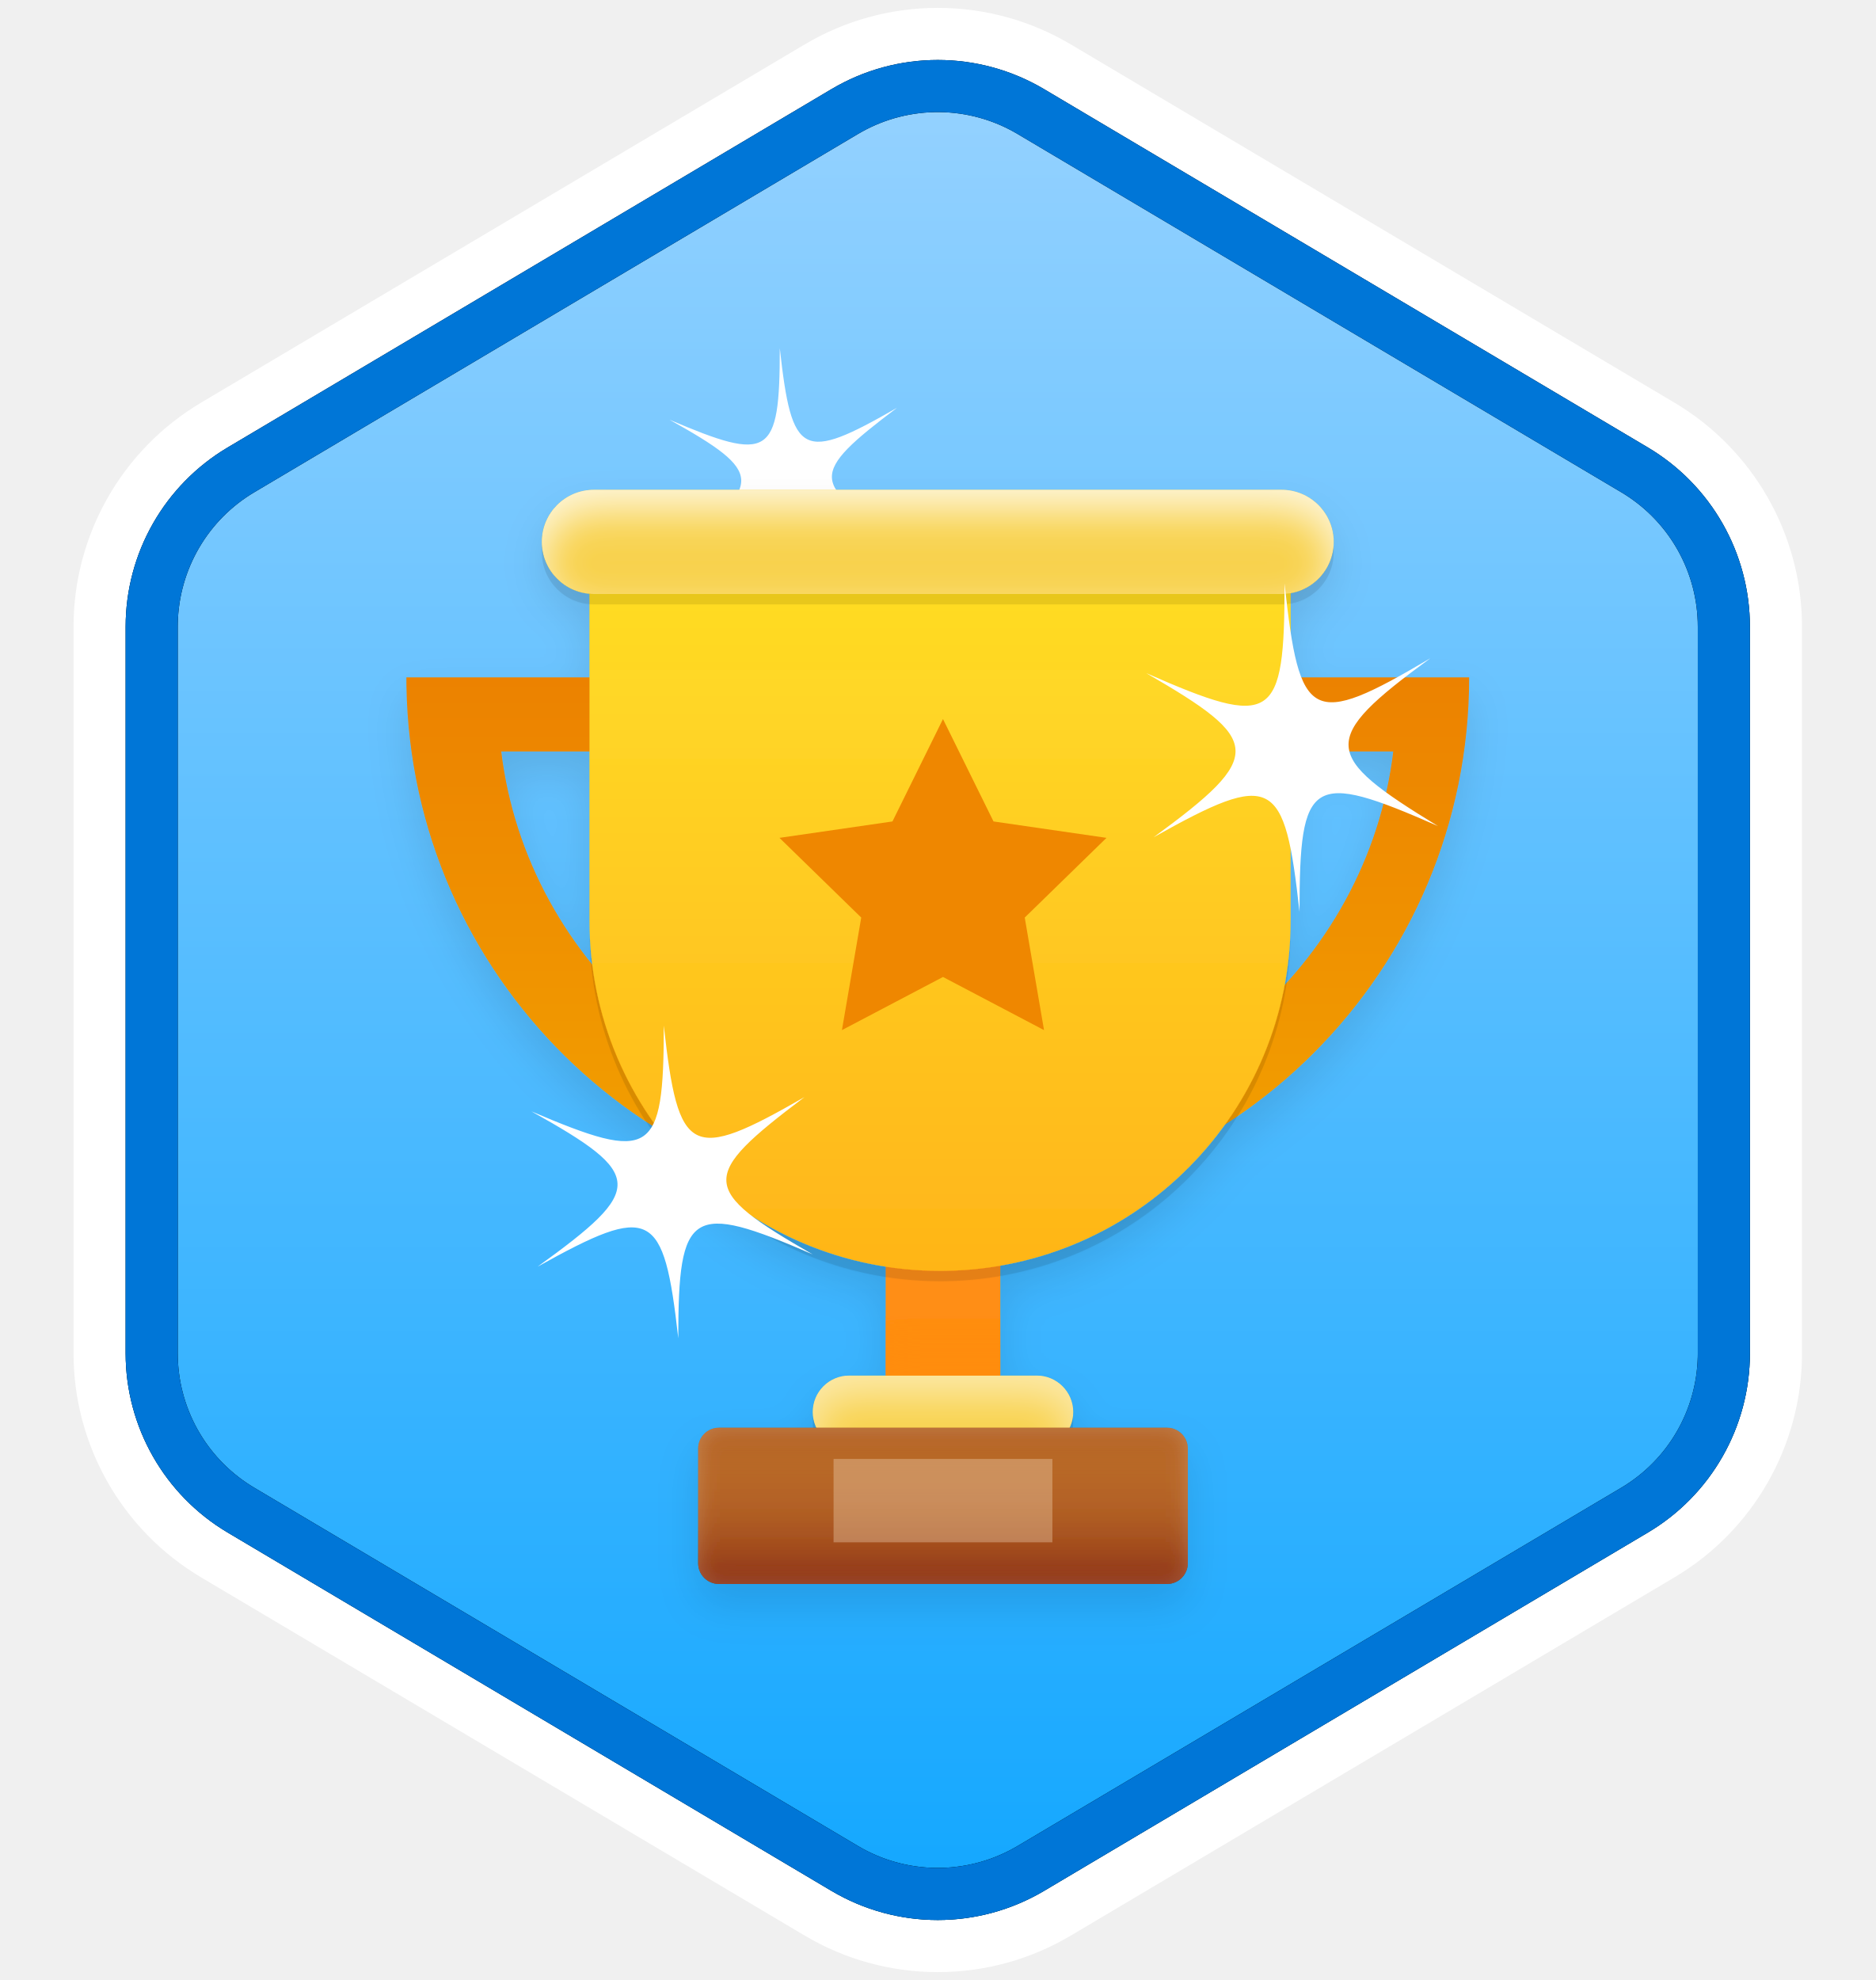
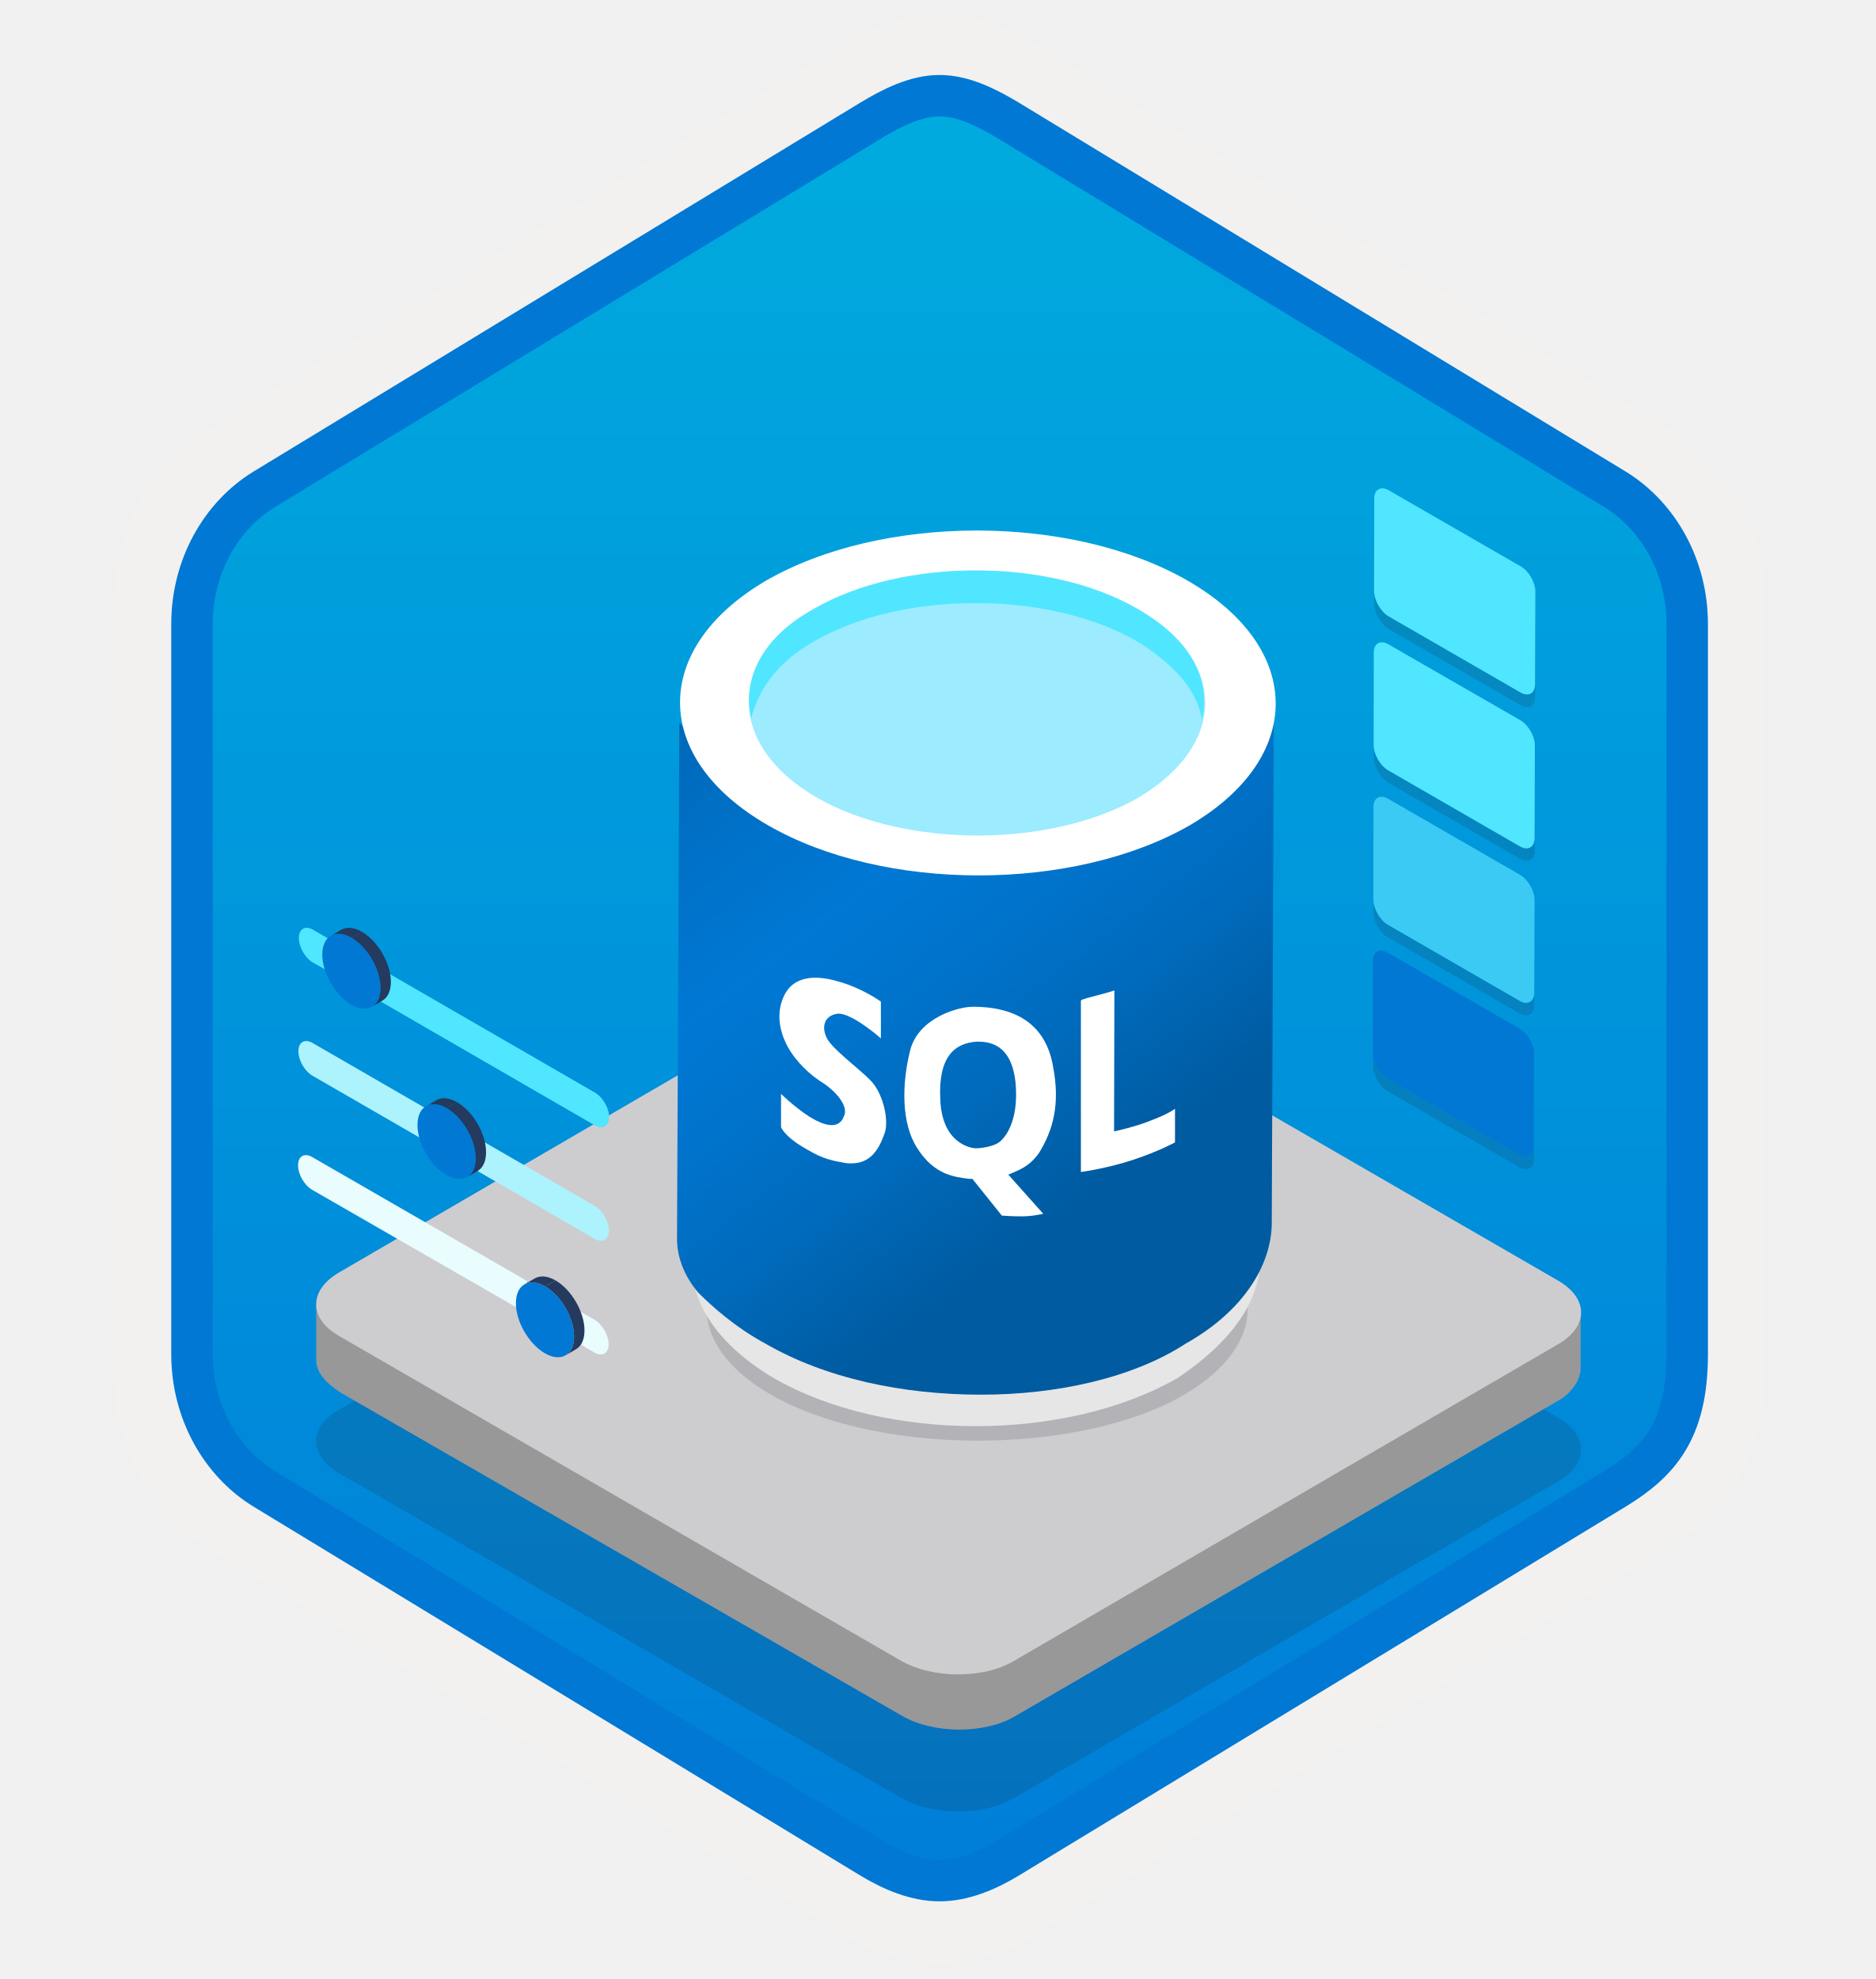
- <svg xmlns="http://www.w3.org/2000/svg" xmlns:xlink="http://www.w3.org/1999/xlink" width="180px" height="190px" viewBox="0 0 180 190" version="1.1">
+ <svg xmlns="http://www.w3.org/2000/svg" width="181" height="191" viewBox="0 0 181 191" fill="none">
+   <path d="M90.688 189.482C87.631 189.482 84.62 188.635 81.957 187.016L19.982 149.356C14.444 145.982 11.01 139.657 11.01 132.818V58.103C11.01 51.279 14.444 44.939 19.982 41.565L81.957 3.905C87.283 0.667 94.107 0.682 99.403 3.905L161.378 41.58C166.916 44.954 170.366 51.279 170.366 58.118V132.818C170.366 138.583 167.914 143.999 163.814 147.57V147.597L99.403 187.031C96.77 188.635 93.744 189.482 90.688 189.482ZM90.04 8.434C88.088 8.434 85.611 9.647 83.901 10.691L23.144 47.886C19.392 50.17 17.276 56.766 17.276 61.517L17.908 132.818C17.908 137.569 21.107 141.837 24.86 144.121L85.255 180.503C88.69 182.591 91.48 182.591 94.915 180.503L156.123 144.031C159.875 141.746 162.894 137.554 162.894 132.818V59.17C162.894 54.434 160.161 49.538 156.394 47.254L95.818 10.691C94.108 9.647 91.992 8.434 90.04 8.434Z" fill="#F2F1F0" />
+   <path fill-rule="evenodd" clip-rule="evenodd" d="M82.789 12.015C85.24 10.517 87.964 9.761 90.688 9.761C93.411 9.761 96.135 10.517 98.586 12.015L154.72 46.346C159.744 49.418 162.846 55.167 162.846 61.416V129.519C162.846 135.753 159.744 141.518 154.72 144.59L98.586 178.921C96.135 180.419 93.411 181.175 90.688 181.175C87.964 181.175 85.24 180.434 82.789 178.921L26.655 144.59C21.631 141.518 18.529 135.753 18.529 129.519V61.416C18.529 55.183 21.631 49.433 26.655 46.346L82.789 12.015Z" fill="url(#paint0_linear)" />
+   <path d="M97.36 11.652L155.825 47.194C160.107 49.796 162.846 54.744 162.846 60.221V130.7C162.846 138.118 160.092 141.125 155.825 143.727L97.36 179.269C95.272 180.54 92.972 181.504 90.688 181.504C88.403 181.504 86.103 180.54 84.015 179.269L25.55 143.727C21.268 141.125 18.529 136.177 18.529 130.7V60.221C18.529 54.744 21.268 49.796 25.55 47.194L84.015 11.652C86.103 10.381 88.403 9.237 90.688 9.237C92.987 9.237 95.272 10.396 97.36 11.652Z" stroke="#0078D4" stroke-width="4" />
+   <path opacity="0.15" d="M150.327 136.789C153.364 138.51 153.364 141.279 150.327 143L97.846 173.542C94.943 175.263 90.05 175.263 87.012 173.542L32.796 142.222C29.758 140.501 29.758 137.732 32.796 136.011L85.276 105.469C88.179 103.748 93.073 103.748 96.11 105.469L150.327 136.789Z" fill="#1F1D20" />
+   <path d="M150.326 129.457V129.592L97.981 159.984C94.943 161.705 90.184 161.705 87.147 159.984L32.931 128.664V128.798C31.479 127.871 30.521 126.808 30.521 125.626V131.268C30.521 132.465 31.479 133.512 32.931 134.44L87.132 165.641C90.169 167.362 95.063 167.362 97.966 165.641L150.311 135.233C151.763 134.44 152.556 133.123 152.556 132.061V126.419C152.571 127.601 151.913 128.664 150.326 129.457Z" fill="#989899" />
+   <path d="M150.326 123.561C153.364 125.282 153.364 128.05 150.326 129.771L97.846 160.313C94.943 162.034 90.05 162.034 87.012 160.313L32.796 128.978C31.224 128.095 30.461 126.928 30.521 125.776C30.566 124.683 31.329 123.606 32.796 122.768L85.276 92.225C88.179 90.504 93.072 90.504 96.11 92.225L150.326 123.561Z" fill="#CDCDD0" />
+   <path opacity="0.149" d="M132.534 93.946L132.519 101.668C132.519 102.566 133.147 103.658 133.94 104.107L146.645 111.44C147.423 111.889 148.052 111.529 148.052 110.632V111.844C148.052 112.727 147.423 113.101 146.645 112.652L133.94 105.319C133.162 104.87 132.534 103.778 132.519 102.88L132.534 93.946Z" fill="#1F1D20" />
+   <path d="M146.66 99.273C147.438 99.722 148.067 100.815 148.067 101.698L148.037 110.632C148.037 111.514 147.408 111.889 146.63 111.44L133.926 104.107C133.147 103.658 132.519 102.566 132.504 101.668L132.519 93.946V92.734C132.519 91.851 133.147 91.477 133.941 91.941L146.66 99.273Z" fill="#0078D4" />
+   <path opacity="0.149" d="M132.564 79.101L132.549 86.823C132.549 87.706 133.177 88.813 133.97 89.262L146.675 96.595C147.453 97.044 148.082 96.684 148.082 95.787V96.999C148.082 97.882 147.453 98.256 146.675 97.807L133.97 90.474C133.192 90.025 132.564 88.918 132.549 88.035L132.564 79.101Z" fill="#1F1D20" />
+   <path d="M146.705 84.429C147.483 84.878 148.112 85.97 148.112 86.853L148.082 95.787C148.082 96.67 147.453 97.044 146.675 96.595L133.97 89.262C133.192 88.813 132.564 87.706 132.549 86.823L132.564 79.102V77.889C132.564 77.006 133.192 76.632 133.985 77.096L146.705 84.429Z" fill="#3BCAF4" />
+   <path opacity="0.149" d="M132.609 64.182L132.594 71.903C132.594 72.816 133.222 73.894 134.015 74.343L146.72 81.675C147.498 82.124 148.127 81.765 148.127 80.867V82.079C148.127 82.962 147.498 83.336 146.72 82.887L134.015 75.555C133.237 75.106 132.609 74.013 132.594 73.116L132.609 64.182Z" fill="#1F1D20" />
+   <path d="M146.78 54.665C147.558 55.114 148.187 56.206 148.187 57.089L148.157 66.023C148.157 66.906 147.528 67.28 146.75 66.831L134.045 59.498C133.267 59.049 132.638 57.957 132.624 57.059L132.639 49.337V48.125C132.639 47.242 133.267 46.868 134.06 47.332L146.78 54.665Z" fill="#50E6FF" />
+   <path opacity="0.149" d="M132.653 49.352L132.638 57.074C132.638 57.972 133.267 59.064 134.06 59.513L146.765 66.846C147.543 67.295 148.172 66.936 148.172 66.038V67.25C148.172 68.148 147.543 68.507 146.765 68.058L134.06 60.725C133.282 60.276 132.653 59.184 132.638 58.286L132.653 49.352Z" fill="#1F1D20" />
+   <path d="M146.735 69.509C147.513 69.958 148.142 71.051 148.142 71.933L148.112 80.882C148.112 81.765 147.483 82.139 146.705 81.69L134 74.358C133.222 73.909 132.594 72.816 132.579 71.919L132.594 64.197V62.985C132.594 62.102 133.222 61.728 134.015 62.192L146.735 69.509Z" fill="#50E6FF" />
+   <path opacity="0.15" d="M112.601 117.44C122.971 122.319 122.971 130.295 112.87 135.383C102.769 140.261 86.024 140.261 75.908 135.398C65.807 130.504 65.538 122.319 75.639 117.44C85.755 112.577 102.5 112.577 112.601 117.44Z" fill="#1F1D20" />
+   <path d="M121.61 116.542V121.645C121.61 125.611 118.796 129.562 113.694 132.973C102.934 139.199 85.396 139.199 74.651 132.988C68.995 129.591 66.72 125.626 66.72 121.675V116.572C66.72 120.538 69.549 125.057 74.651 127.9C85.426 134.126 102.949 134.111 113.694 127.886C118.781 125.027 121.61 121.077 121.61 116.542Z" fill="#E6E6E6" />
+   <path d="M114.681 77.156C109.085 80.299 101.887 81.855 94.719 82.094C87.102 82.094 79.679 80.523 74.083 77.156C68.262 73.789 65.568 69.539 65.568 69.764L65.344 119.565C65.344 121.586 66.241 123.381 67.364 124.728C68.71 126.075 70.955 128.095 73.858 129.666C79.679 133.033 87.102 134.605 94.719 134.605C101.902 134.605 109.294 133.033 114.457 129.666C120.053 126.524 122.747 122.049 122.747 117.994L122.957 67.519C123.196 71.769 120.293 74.014 114.681 77.156Z" fill="url(#paint1_linear)" />
+   <path d="M114.681 56.071C125.905 62.566 125.905 73.116 114.906 79.61C103.682 86.105 85.291 86.12 74.083 79.625C62.859 73.146 62.859 62.581 73.858 56.086C85.067 49.577 103.458 49.577 114.681 56.071Z" fill="white" />
+   <path d="M109.743 58.765C118.482 63.703 118.482 71.784 109.968 76.932C101.453 81.87 87.311 81.87 78.782 76.947C70.252 71.993 70.013 63.703 78.557 58.765C87.087 53.841 101.213 53.841 109.743 58.765Z" fill="#9CEBFF" />
+   <path d="M78.557 61.907C87.072 56.969 101.213 56.969 109.743 61.892C113.334 64.137 115.579 66.591 116.013 69.509C116.896 65.469 114.891 61.668 109.743 58.735C101.213 53.812 87.072 53.827 78.557 58.765C73.619 61.444 71.599 65.484 72.511 69.315C73.185 66.621 74.981 63.928 78.557 61.907Z" fill="#50E6FF" />
+   <path d="M57.367 130.534C58.116 130.968 58.744 130.624 58.744 129.741C58.744 128.858 58.131 127.811 57.382 127.377L55.632 126.359C55.871 126.973 56.006 127.571 56.006 128.17C56.006 128.738 55.856 129.187 55.632 129.517L57.367 130.534Z" fill="#E9FCFE" />
+   <path d="M57.398 119.565C58.146 119.999 58.774 119.64 58.774 118.772C58.774 117.889 58.161 116.842 57.413 116.393L46.099 109.854C46.339 110.467 46.474 111.066 46.474 111.664C46.474 112.233 46.324 112.697 46.099 113.026L57.398 119.565Z" fill="#ACF3FD" />
+   <path d="M57.412 108.611C58.161 109.045 58.789 108.686 58.789 107.818C58.789 106.935 58.176 105.888 57.427 105.454L36.657 93.452C36.896 94.066 37.031 94.665 37.031 95.263C37.031 95.832 36.881 96.281 36.657 96.61L57.412 108.611Z" fill="#50E6FF" />
+   <path d="M50.888 126.778C50.648 126.194 50.529 125.581 50.529 125.012C50.529 124.444 50.678 123.98 50.903 123.651L30.147 111.679C29.384 111.23 28.77 111.589 28.77 112.472C28.77 113.355 29.384 114.403 30.132 114.836L50.888 126.778Z" fill="#E9FCFE" />
+   <path d="M41.356 110.287C41.116 109.704 40.996 109.075 40.996 108.492C40.996 107.923 41.146 107.459 41.371 107.13L30.177 100.665C29.414 100.216 28.8 100.59 28.8 101.458C28.8 102.341 29.414 103.389 30.162 103.823L41.356 110.287Z" fill="#ACF3FD" />
+   <path d="M31.943 93.886C31.703 93.303 31.584 92.689 31.584 92.121C31.584 91.552 31.733 91.088 31.958 90.744L30.222 89.741C29.459 89.292 28.845 89.651 28.845 90.534C28.845 91.417 29.459 92.465 30.207 92.899L31.943 93.886Z" fill="#50E6FF" />
+   <path d="M107.558 95.592L107.528 109.195C107.528 109.195 109.563 108.776 111.224 108.088C112.9 107.444 113.409 107.01 113.409 107.01V110.257C113.409 110.257 111.898 111.095 109.384 111.933C106.87 112.771 104.326 113.116 104.326 113.116V96.61C104.206 96.415 106.017 96.101 107.558 95.592Z" fill="white" />
+   <path d="M85.022 96.67V100.216C85.022 100.216 82.178 97.702 80.832 97.837C79.485 98.032 79.29 99.184 79.814 100.216C80.338 101.249 83.031 103.239 84.004 104.257C85.171 105.424 85.77 107.848 85.441 109.195C84.722 111.38 83.72 112.442 81.715 112.263C79.709 111.934 79.096 111.664 77.375 110.632C75.699 109.614 75.385 108.791 75.385 108.791V105.574C75.385 105.574 76.552 106.741 78.093 107.758C79.44 108.596 80.936 109.105 81.445 107.758C81.969 106.741 80.607 105.244 79.26 104.406C78.243 103.763 76.881 102.551 76.043 101.054C75.205 99.513 74.876 97.702 75.714 96.026C76.552 94.35 78.422 94.021 80.742 94.68C83.166 95.308 85.022 96.67 85.022 96.67Z" fill="white" />
+   <path d="M100.285 111.275C101.632 109.09 102.35 106.576 101.632 102.895C100.989 99.169 98.415 97.164 93.896 97.164C92.549 97.164 88.688 98.181 87.85 101.354C87.012 104.706 87.012 108.417 88.493 110.751C90.169 113.46 92.22 113.595 93.522 113.774C93.716 113.774 93.851 113.774 93.851 113.774L96.694 117.321C96.694 117.321 97.562 117.395 98.594 117.395C99.762 117.395 100.689 117.141 100.689 117.141L97.322 113.37C98.4 112.906 99.328 112.607 100.285 111.275ZM90.753 106.067C90.558 102.027 92.1 100.665 94.3 100.531C95.467 100.531 97.652 100.725 98.026 104.571C98.355 108.432 96.859 109.973 96.35 110.302C95.826 110.632 94.808 110.826 94.165 110.826C93.402 110.781 90.888 110.123 90.753 106.067Z" fill="white" />
+   <path d="M31.928 90.319L32.935 89.736C33.446 89.44 34.152 89.483 34.93 89.932L33.923 90.514C33.145 90.066 32.438 90.023 31.928 90.319Z" fill="#243A5E" />
+   <path d="M36.906 96.576L35.899 97.163C36.405 96.872 36.715 96.246 36.72 95.363C36.725 93.578 35.474 91.412 33.923 90.514L34.93 89.932C36.481 90.829 37.732 92.996 37.727 94.776C37.722 95.659 37.412 96.285 36.906 96.576Z" fill="#243A5E" />
+   <path d="M33.923 90.514C35.474 91.412 36.725 93.578 36.72 95.359C36.715 97.139 35.455 97.86 33.904 96.963C32.353 96.07 31.102 93.903 31.107 92.123C31.112 90.338 32.372 89.622 33.923 90.514Z" fill="#0078D4" />
+   <path d="M41.115 106.763L42.122 106.181C42.633 105.885 43.339 105.928 44.117 106.376L43.11 106.959C42.332 106.51 41.626 106.467 41.115 106.763Z" fill="#243A5E" />
+   <path d="M46.093 113.02L45.086 113.607C45.592 113.316 45.903 112.691 45.907 111.808C45.912 110.023 44.661 107.856 43.11 106.959L44.117 106.376C45.669 107.274 46.919 109.44 46.914 111.221C46.91 112.104 46.599 112.729 46.093 113.02Z" fill="#243A5E" />
+   <path d="M43.111 106.959C44.662 107.856 45.912 110.023 45.907 111.803C45.903 113.583 44.643 114.304 43.091 113.407C41.54 112.514 40.29 110.347 40.294 108.567C40.299 106.782 41.559 106.066 43.111 106.959Z" fill="#0078D4" />
+   <path d="M50.615 123.964L51.622 123.381C52.133 123.086 52.839 123.128 53.617 123.577L52.61 124.159C51.832 123.711 51.126 123.668 50.615 123.964Z" fill="#243A5E" />
+   <path d="M55.593 130.221L54.586 130.808C55.092 130.517 55.403 129.892 55.407 129.009C55.412 127.224 54.161 125.057 52.61 124.159L53.617 123.577C55.169 124.474 56.419 126.641 56.414 128.422C56.41 129.305 56.099 129.93 55.593 130.221Z" fill="#243A5E" />
+   <path d="M52.611 124.159C54.162 125.057 55.412 127.224 55.407 129.004C55.403 130.784 54.143 131.505 52.591 130.608C51.04 129.715 49.79 127.548 49.794 125.768C49.799 123.983 51.059 123.267 52.611 124.159Z" fill="#0078D4" />
  <defs>
-     <path d="M100.206,6.556 L158.148,40.938 C164.22,44.541 167.942,51.078 167.942,58.138 L167.942,127.862 C167.942,134.922 164.22,141.459 158.148,145.062 L100.206,179.444 C93.914,183.177 86.086,183.177 79.794,179.444 L21.852,145.062 C15.78,141.459 12.058,134.922 12.058,127.862 L12.058,58.138 C12.058,51.078 15.78,44.541 21.852,40.938 L79.794,6.556 C86.086,2.823 93.914,2.823 100.206,6.556 Z" id="path-1" />
-     <linearGradient x1="50%" y1="0%" x2="50%" y2="100%" id="linearGradient-3">
-       <stop stop-color="#99D3FF" offset="0%" />
-       <stop stop-color="#0FA6FF" offset="100%" />
+     <linearGradient id="paint0_linear" x1="90.688" y1="9.763" x2="90.688" y2="181.178" gradientUnits="userSpaceOnUse">
+       <stop stop-color="#00ABDE" />
+       <stop offset="1" stop-color="#007ED8" />
    </linearGradient>
-     <path d="M88.206,3.056 L146.148,37.438 C152.22,41.041 155.942,47.578 155.942,54.638 L155.942,124.362 C155.942,131.422 152.22,137.959 146.148,141.562 L88.206,175.944 C81.914,179.677 74.086,179.677 67.794,175.944 L9.852,141.562 C3.78,137.959 0.058,131.422 0.058,124.362 L0.058,54.638 C0.058,47.578 3.78,41.041 9.852,37.438 L67.794,3.056 C74.086,-0.677 81.914,-0.677 88.206,3.056 Z M85.655,7.356 C81.043,4.62 75.331,4.557 70.669,7.17 L70.345,7.356 L12.403,41.738 C7.951,44.38 5.183,49.126 5.062,54.286 L5.058,54.638 L5.058,124.362 C5.058,129.539 7.727,134.341 12.102,137.078 L12.403,137.262 L70.345,171.644 C74.957,174.38 80.669,174.443 85.331,171.83 L85.655,171.644 L143.597,137.262 C148.049,134.62 150.817,129.874 150.938,124.714 L150.942,124.362 L150.942,54.638 C150.942,49.461 148.273,44.659 143.898,41.922 L143.597,41.738 L85.655,7.356 Z" id="path-4" />
-     <filter x="-11.7%" y="-11.4%" width="123.3%" height="122.9%" filterUnits="objectBoundingBox" id="filter-6">
-       <feOffset dx="0" dy="2" in="SourceAlpha" result="shadowOffsetOuter1" />
-       <feGaussianBlur stdDeviation="2" in="shadowOffsetOuter1" result="shadowBlurOuter1" />
-       <feColorMatrix values="0 0 0 0 0   0 0 0 0 0   0 0 0 0 0  0 0 0 0.1 0" type="matrix" in="shadowBlurOuter1" result="shadowMatrixOuter1" />
-       <feMerge>
-         <feMergeNode in="shadowMatrixOuter1" />
-         <feMergeNode in="SourceGraphic" />
-       </feMerge>
-     </filter>
-     <linearGradient x1="50%" y1="0%" x2="50%" y2="88.35%" id="linearGradient-7">
-       <stop stop-color="#EC8200" offset="0%" />
-       <stop stop-color="#F29E00" offset="100%" />
+     <linearGradient id="paint1_linear" x1="62.106" y1="52.53" x2="107.861" y2="112.867" gradientUnits="userSpaceOnUse">
+       <stop stop-color="#005BA1" />
+       <stop offset="0.07" stop-color="#0060A9" />
+       <stop offset="0.36" stop-color="#0071C8" />
+       <stop offset="0.52" stop-color="#0078D4" />
+       <stop offset="0.64" stop-color="#0074CD" />
+       <stop offset="0.82" stop-color="#006ABB" />
+       <stop offset="1" stop-color="#005BA1" />
    </linearGradient>
-     <rect id="path-8" x="0" y="0" width="11" height="25" />
-     <filter x="-44.9%" y="-116.6%" width="189.8%" height="333.1%" filterUnits="objectBoundingBox" id="filter-10">
-       <feGaussianBlur stdDeviation="4" in="SourceGraphic" />
-     </filter>
-     <filter x="-3.7%" y="-3.4%" width="107.4%" height="106.8%" filterUnits="objectBoundingBox" id="filter-11">
-       <feOffset dx="0" dy="1" in="SourceAlpha" result="shadowOffsetOuter1" />
-       <feColorMatrix values="0 0 0 0 0   0 0 0 0 0   0 0 0 0 0  0 0 0 0.1 0" type="matrix" in="shadowOffsetOuter1" result="shadowMatrixOuter1" />
-       <feMerge>
-         <feMergeNode in="shadowMatrixOuter1" />
-         <feMergeNode in="SourceGraphic" />
-       </feMerge>
-     </filter>
-     <linearGradient x1="50%" y1="2.046%" x2="50%" y2="100%" id="linearGradient-12">
-       <stop stop-color="#FFE02A" offset="0%" />
-       <stop stop-color="#FFB518" offset="100%" />
-     </linearGradient>
-     <path d="M67.865,1.182 L67.865,39.308 C67.865,57.702 53.105,72.649 34.776,72.946 L34.219,72.95 C15.637,72.95 0.573,57.89 0.573,39.308 L0.573,1.182 L0.577,0.658 L67.861,0.658 C67.863,0.832 67.865,1.007 67.865,1.182 Z" id="path-13" />
-     <filter x="-28.6%" y="-116.2%" width="157.1%" height="332.5%" filterUnits="objectBoundingBox" id="filter-15">
-       <feGaussianBlur stdDeviation="8" in="SourceGraphic" />
-     </filter>
-     <path d="M13.871,5 C13.871,2.239 16.104,0 18.872,0 L84.87,0 C87.632,0 89.871,2.244 89.871,5 L89.871,5 C89.871,7.761 87.638,10 84.87,10 L18.872,10 C16.11,10 13.871,7.756 13.871,5 L13.871,5 Z" id="path-16" />
-     <filter x="-0.7%" y="-5.0%" width="101.3%" height="120.0%" filterUnits="objectBoundingBox" id="filter-17">
-       <feOffset dx="0" dy="1" in="SourceAlpha" result="shadowOffsetOuter1" />
-       <feColorMatrix values="0 0 0 0 0   0 0 0 0 0   0 0 0 0 0  0 0 0 0.09 0" type="matrix" in="shadowOffsetOuter1" />
-     </filter>
-     <filter x="-3.9%" y="-30.0%" width="107.9%" height="170.0%" filterUnits="objectBoundingBox" id="filter-18">
-       <feGaussianBlur stdDeviation="2" in="SourceAlpha" result="shadowBlurInner1" />
-       <feOffset dx="0" dy="2" in="shadowBlurInner1" result="shadowOffsetInner1" />
-       <feComposite in="shadowOffsetInner1" in2="SourceAlpha" operator="arithmetic" k2="-1" k3="1" result="shadowInnerInner1" />
-       <feColorMatrix values="0 0 0 0 1   0 0 0 0 1   0 0 0 0 1  0 0 0 0.792 0" type="matrix" in="shadowInnerInner1" />
-     </filter>
-     <path d="M39.871,88.5 C39.871,86.567 41.435,85 43.373,85 L61.369,85 C63.303,85 64.871,86.571 64.871,88.5 L64.871,88.5 C64.871,90.433 63.307,92 61.369,92 L43.373,92 C41.439,92 39.871,90.429 39.871,88.5 L39.871,88.5 Z" id="path-19" />
-     <filter x="-2.0%" y="-7.1%" width="104.0%" height="128.6%" filterUnits="objectBoundingBox" id="filter-20">
-       <feOffset dx="0" dy="1" in="SourceAlpha" result="shadowOffsetOuter1" />
-       <feColorMatrix values="0 0 0 0 0   0 0 0 0 0   0 0 0 0 0  0 0 0 0.09 0" type="matrix" in="shadowOffsetOuter1" />
-     </filter>
-     <filter x="-12.0%" y="-42.9%" width="124.0%" height="200.0%" filterUnits="objectBoundingBox" id="filter-21">
-       <feGaussianBlur stdDeviation="2" in="SourceAlpha" result="shadowBlurInner1" />
-       <feOffset dx="0" dy="2" in="shadowBlurInner1" result="shadowOffsetInner1" />
-       <feComposite in="shadowOffsetInner1" in2="SourceAlpha" operator="arithmetic" k2="-1" k3="1" result="shadowInnerInner1" />
-       <feColorMatrix values="0 0 0 0 1   0 0 0 0 1   0 0 0 0 1  0 0 0 0.521 0" type="matrix" in="shadowInnerInner1" />
-     </filter>
-     <linearGradient x1="50%" y1="0%" x2="50%" y2="100%" id="linearGradient-22">
-       <stop stop-color="#FFFFFF" stop-opacity="0.028" offset="0%" />
-       <stop stop-color="#000000" stop-opacity="0.5" offset="100%" />
-     </linearGradient>
-     <rect id="path-23" x="28.871" y="90" width="47" height="15" rx="2" />
-     <filter x="-2.1%" y="-6.7%" width="104.3%" height="113.3%" filterUnits="objectBoundingBox" id="filter-24">
-       <feGaussianBlur stdDeviation="1" in="SourceAlpha" result="shadowBlurInner1" />
-       <feOffset dx="0" dy="0" in="shadowBlurInner1" result="shadowOffsetInner1" />
-       <feComposite in="shadowOffsetInner1" in2="SourceAlpha" operator="arithmetic" k2="-1" k3="1" result="shadowInnerInner1" />
-       <feColorMatrix values="0 0 0 0 1   0 0 0 0 1   0 0 0 0 1  0 0 0 0.197 0" type="matrix" in="shadowInnerInner1" />
-     </filter>
  </defs>
-   <g id="Badges" stroke="none" stroke-width="1" fill="none" fill-rule="evenodd">
-     <g id="Generic-Trophy-and-Badge" transform="translate(-120, -35)">
-       <g id="Generic-Trophy-and-Badge/generic-trophy" transform="translate(158, 68)">
-         <g id="Trophy-Plates/Hex" transform="translate(2, 12)">
-           <g id="BG" transform="translate(-40, -43)">
-             <mask id="mask-2" fill="white">
-               <use xlink:href="#path-1" />
-             </mask>
-             <path stroke="#FFFFFF" stroke-width="5" d="M101.482,4.406 C97.943,2.306 93.971,1.256 90,1.256 C86.029,1.256 82.057,2.306 78.518,4.406 L20.576,38.788 C13.745,42.842 9.558,50.196 9.558,58.138 L9.558,127.862 C9.558,135.804 13.745,143.158 20.576,147.212 L78.518,181.594 C82.057,183.694 86.029,184.744 90,184.744 C93.971,184.744 97.943,183.694 101.482,181.594 L159.424,147.212 C166.255,143.158 170.442,135.804 170.442,127.862 L170.442,58.138 C170.442,50.196 166.255,42.842 159.424,38.788 L101.482,4.406 Z" />
-             <g id="Colors/Microsoft-365/BG-Gradient-1" mask="url(#mask-2)" fill="url(#linearGradient-3)">
-               <g transform="translate(0, 0.5)" id="Rectangle">
-                 <rect x="0" y="0" width="180" height="185" />
-               </g>
-             </g>
-           </g>
-           <g id="Border" transform="translate(-28, -39.5)">
-             <mask id="mask-5" fill="white">
-               <use xlink:href="#path-4" />
-             </mask>
-             <use fill="#000000" fill-rule="nonzero" xlink:href="#path-4" />
-             <g id="Colors/Microsoft-365/Border" mask="url(#mask-5)" fill="#0076D7">
-               <g transform="translate(-12, -3)" id="Microsoft-365/Border">
-                 <rect x="0" y="0" width="180" height="185" />
-               </g>
-             </g>
-           </g>
-         </g>
-         <path d="M37.996,25.412 C36.837,15.117 35.845,14.628 26.746,19.692 C35.348,13.483 35.348,12.339 26.25,7.274 C35.846,11.359 36.839,10.868 36.839,0.412 C37.997,10.87 38.989,11.359 48.088,6.131 C39.651,12.504 39.651,13.484 48.75,18.713 C38.989,14.464 37.997,15.119 37.997,25.411 L37.996,25.412 Z" id="Spark" fill="#FFFFFF" />
-         <path d="M67.996,65.412 C66.837,55.117 65.845,54.628 56.746,59.692 C65.348,53.483 65.348,52.339 56.25,47.274 C65.846,51.359 66.839,50.868 66.839,40.412 C67.997,50.87 68.989,51.359 78.088,46.131 C69.651,52.504 69.651,53.484 78.75,58.713 C68.989,54.464 67.997,55.119 67.997,65.411 L67.996,65.412 Z" id="Spark" fill="#FFFFFF" />
-         <g id="Group" transform="translate(0.129032, 14)">
-           <g id="Trophy" filter="url(#filter-6)">
-             <path d="M102.871,18 C102.871,46.167 80.037,69 51.871,69 C23.986,69 1.328,46.621 0.878,18.843 L0.871,18 L102.871,18 Z M95.585,25.108 L9.978,25.108 C12.456,45.616 30.675,61.538 52.782,61.538 C74.889,61.538 93.107,45.616 95.585,25.108 L95.585,25.108 Z" id="Combined-Shape" fill="url(#linearGradient-7)" />
-             <g id="Rectangle-46" transform="translate(46.87097, 70)">
-               <mask id="mask-9" fill="white">
-                 <use xlink:href="#path-8" />
-               </mask>
-               <use id="Mask" fill="#FF8E16" xlink:href="#path-8" />
-               <rect fill="#F07D42" style="mix-blend-mode: overlay;" filter="url(#filter-10)" mask="url(#mask-9)" x="-6.286" y="10.294" width="26.714" height="10.294" />
-             </g>
-             <g id="Rectangle-44" filter="url(#filter-11)" transform="translate(17.87097, 2)">
-               <mask id="mask-14" fill="white">
-                 <use xlink:href="#path-13" />
-               </mask>
-               <use id="Mask" fill="url(#linearGradient-12)" xlink:href="#path-13" />
-               <rect fill="#D2691B" style="mix-blend-mode: overlay;" opacity="0.3" filter="url(#filter-15)" mask="url(#mask-14)" x="-6.112" y="-7.374" width="84.045" height="20.646" />
-             </g>
-             <g id="Rectangle-43">
-               <use fill="black" fill-opacity="1" filter="url(#filter-17)" xlink:href="#path-16" />
-               <use fill="#F8D24E" fill-rule="evenodd" xlink:href="#path-16" />
-               <use fill="black" fill-opacity="1" filter="url(#filter-18)" xlink:href="#path-16" />
-             </g>
-             <g id="Rectangle-43">
-               <use fill="black" fill-opacity="1" filter="url(#filter-20)" xlink:href="#path-19" />
-               <use fill="#F8D24E" fill-rule="evenodd" xlink:href="#path-19" />
-               <use fill="black" fill-opacity="1" filter="url(#filter-21)" xlink:href="#path-19" />
-             </g>
-             <g id="Rectangle-41">
-               <use fill="#B26025" fill-rule="evenodd" xlink:href="#path-23" />
-               <use fill="url(#linearGradient-22)" fill-rule="evenodd" style="mix-blend-mode: overlay;" xlink:href="#path-23" />
-               <use fill="black" fill-opacity="1" filter="url(#filter-24)" xlink:href="#path-23" />
-             </g>
-             <rect id="Rectangle-45" fill="#FFF3D8" opacity="0.3" x="41.871" y="93" width="21" height="8" />
-           </g>
-           <polygon id="Star" fill="#EF8700" points="52.371 46.75 42.673 51.849 44.525 41.049 36.679 33.401 47.522 31.826 52.371 22 57.22 31.826 68.063 33.401 60.217 41.049 62.069 51.849" />
-           <path d="M26.966,81.412 C25.575,69.058 24.386,68.471 13.466,74.549 C23.789,67.098 23.789,65.725 12.871,59.647 C24.386,64.549 25.577,63.96 25.577,51.412 C26.968,63.961 28.158,64.549 39.077,58.275 C28.953,65.922 28.953,67.099 39.871,73.373 C28.157,68.275 26.967,69.06 26.967,81.411 L26.966,81.412 Z" id="Spark" fill="#FFFFFF" />
-         </g>
-         <path d="M86.719,54.5 C85.284,41.615 84.205,40.898 72.719,47.341 C83.49,39.467 83.129,38.033 72,31.59 C84.206,36.96 85.281,36.243 85.281,23 C86.716,36.243 87.795,36.96 99.281,30.159 C88.51,38.033 88.871,39.467 100,46.268 C87.794,40.898 86.719,41.616 86.719,54.5 Z" id="Spark" fill="#FFFFFF" />
-       </g>
-     </g>
-   </g>
</svg>
